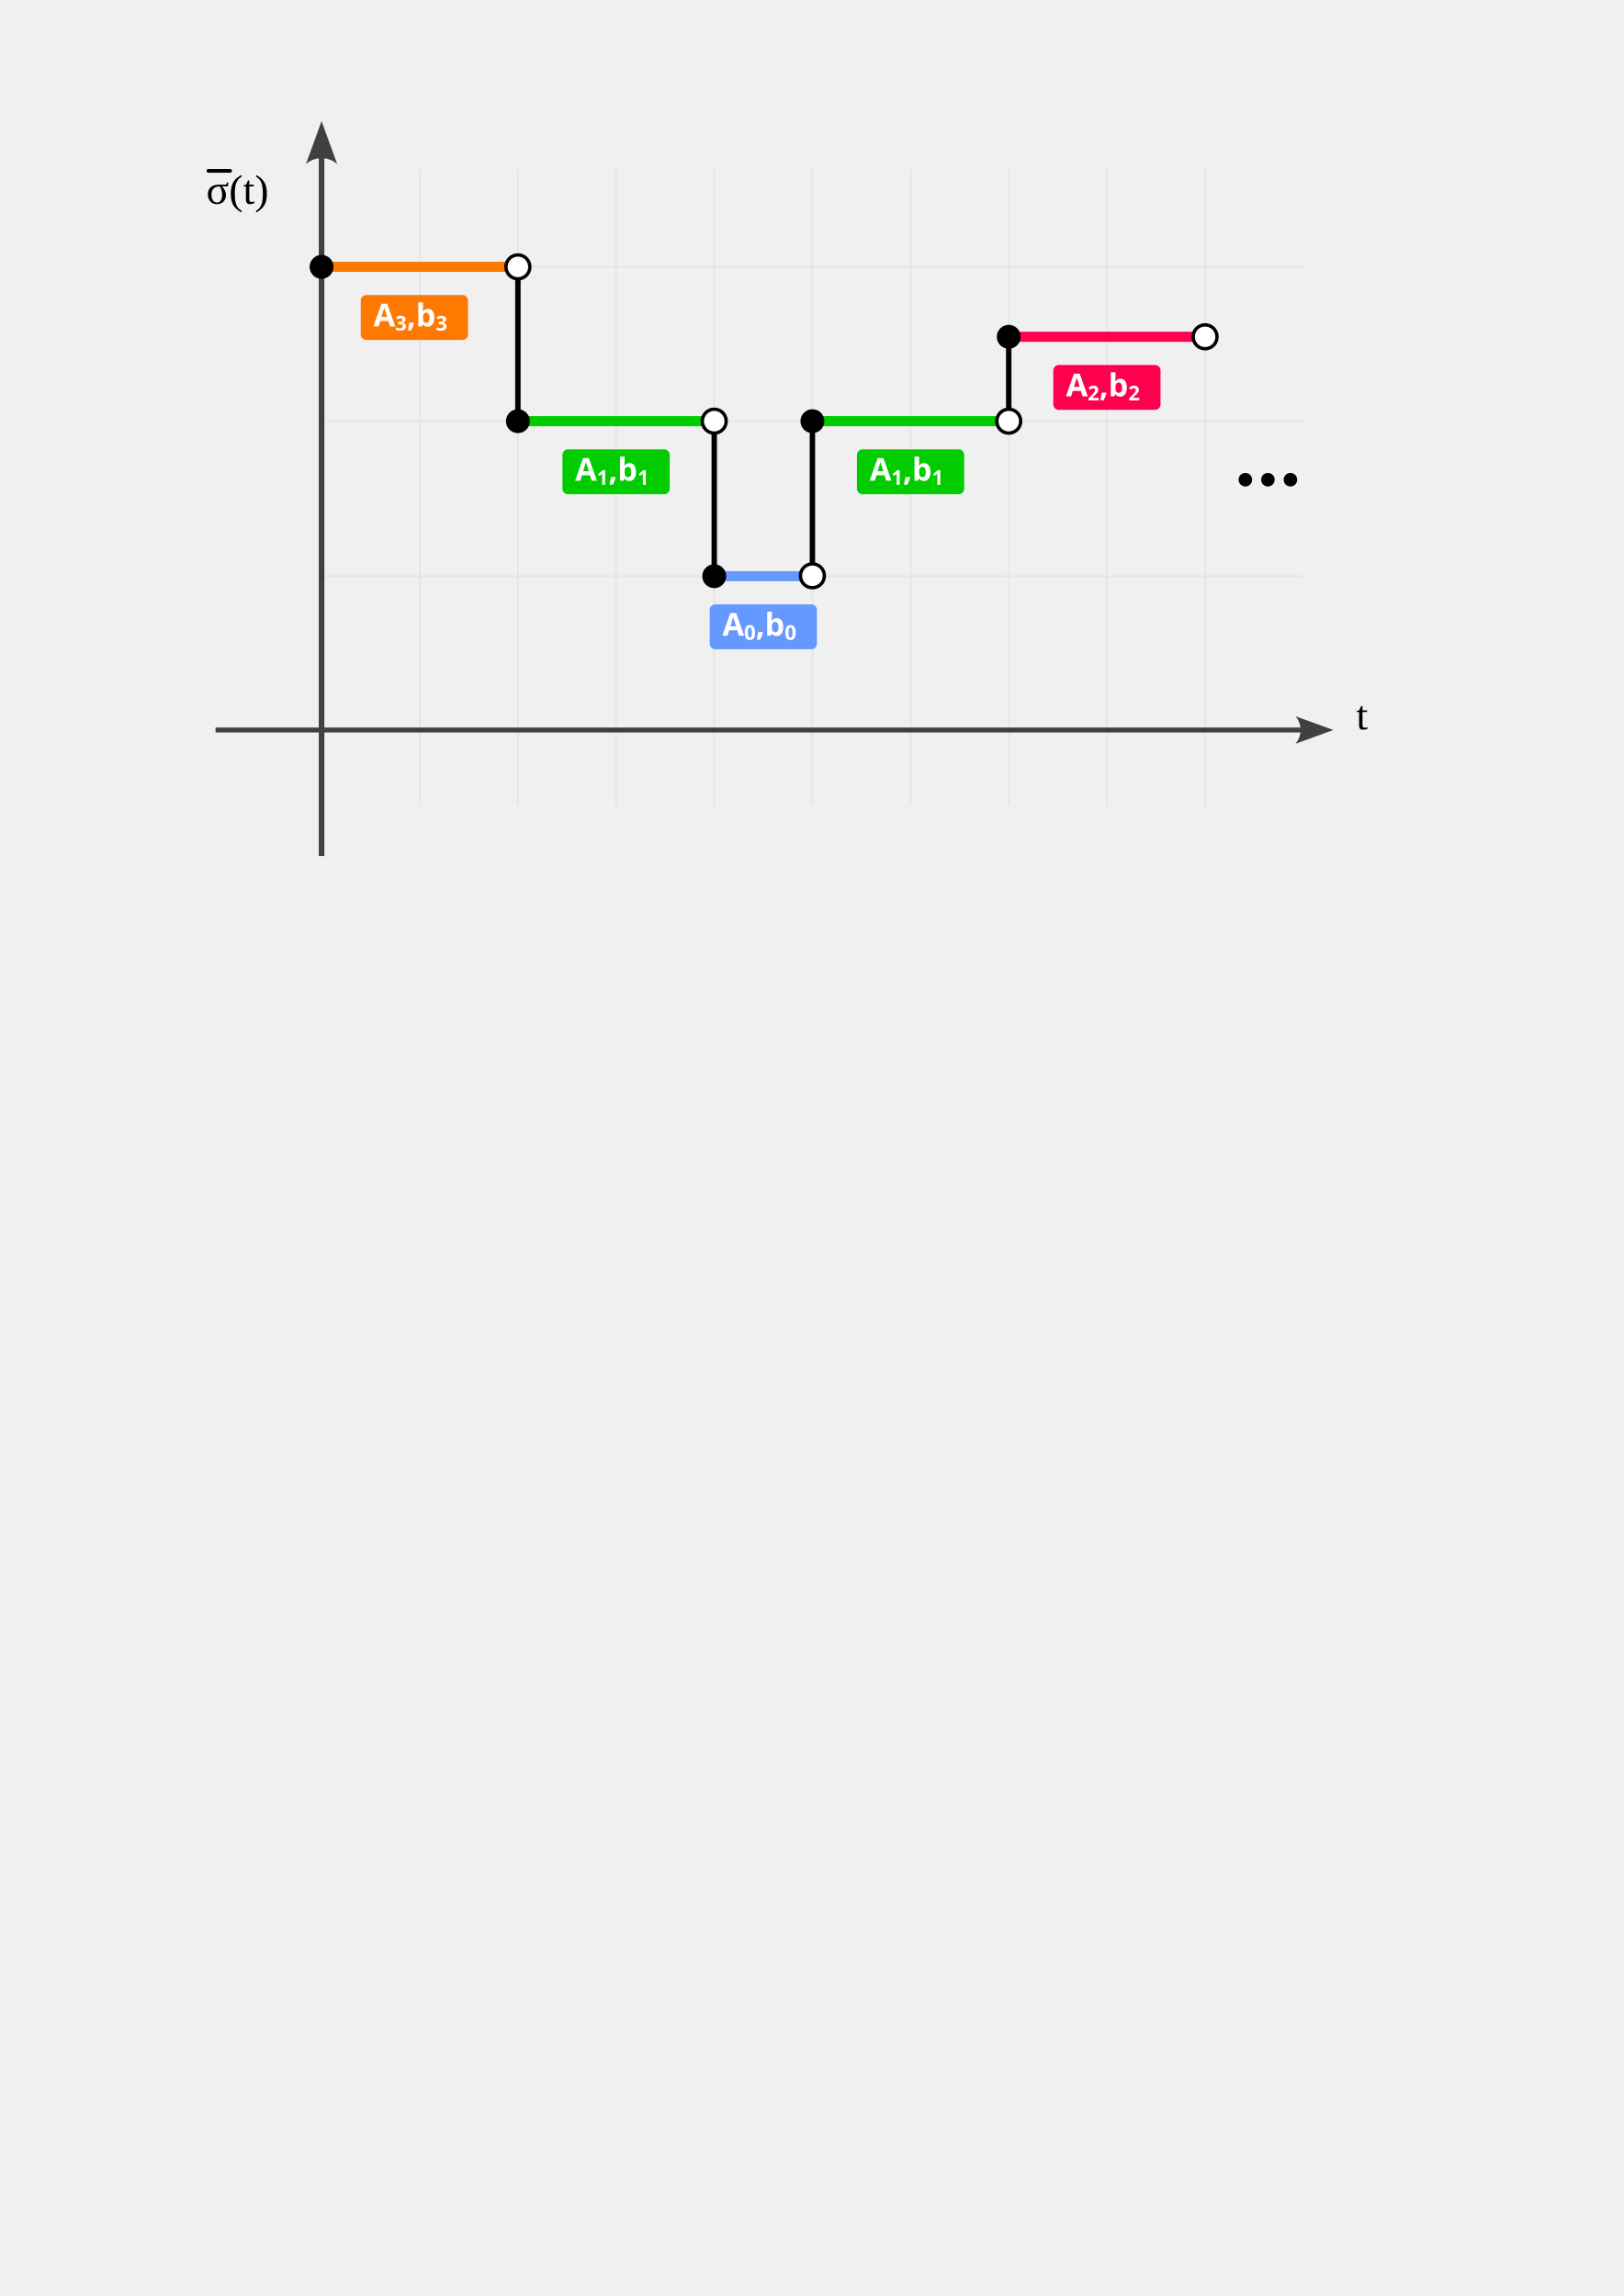
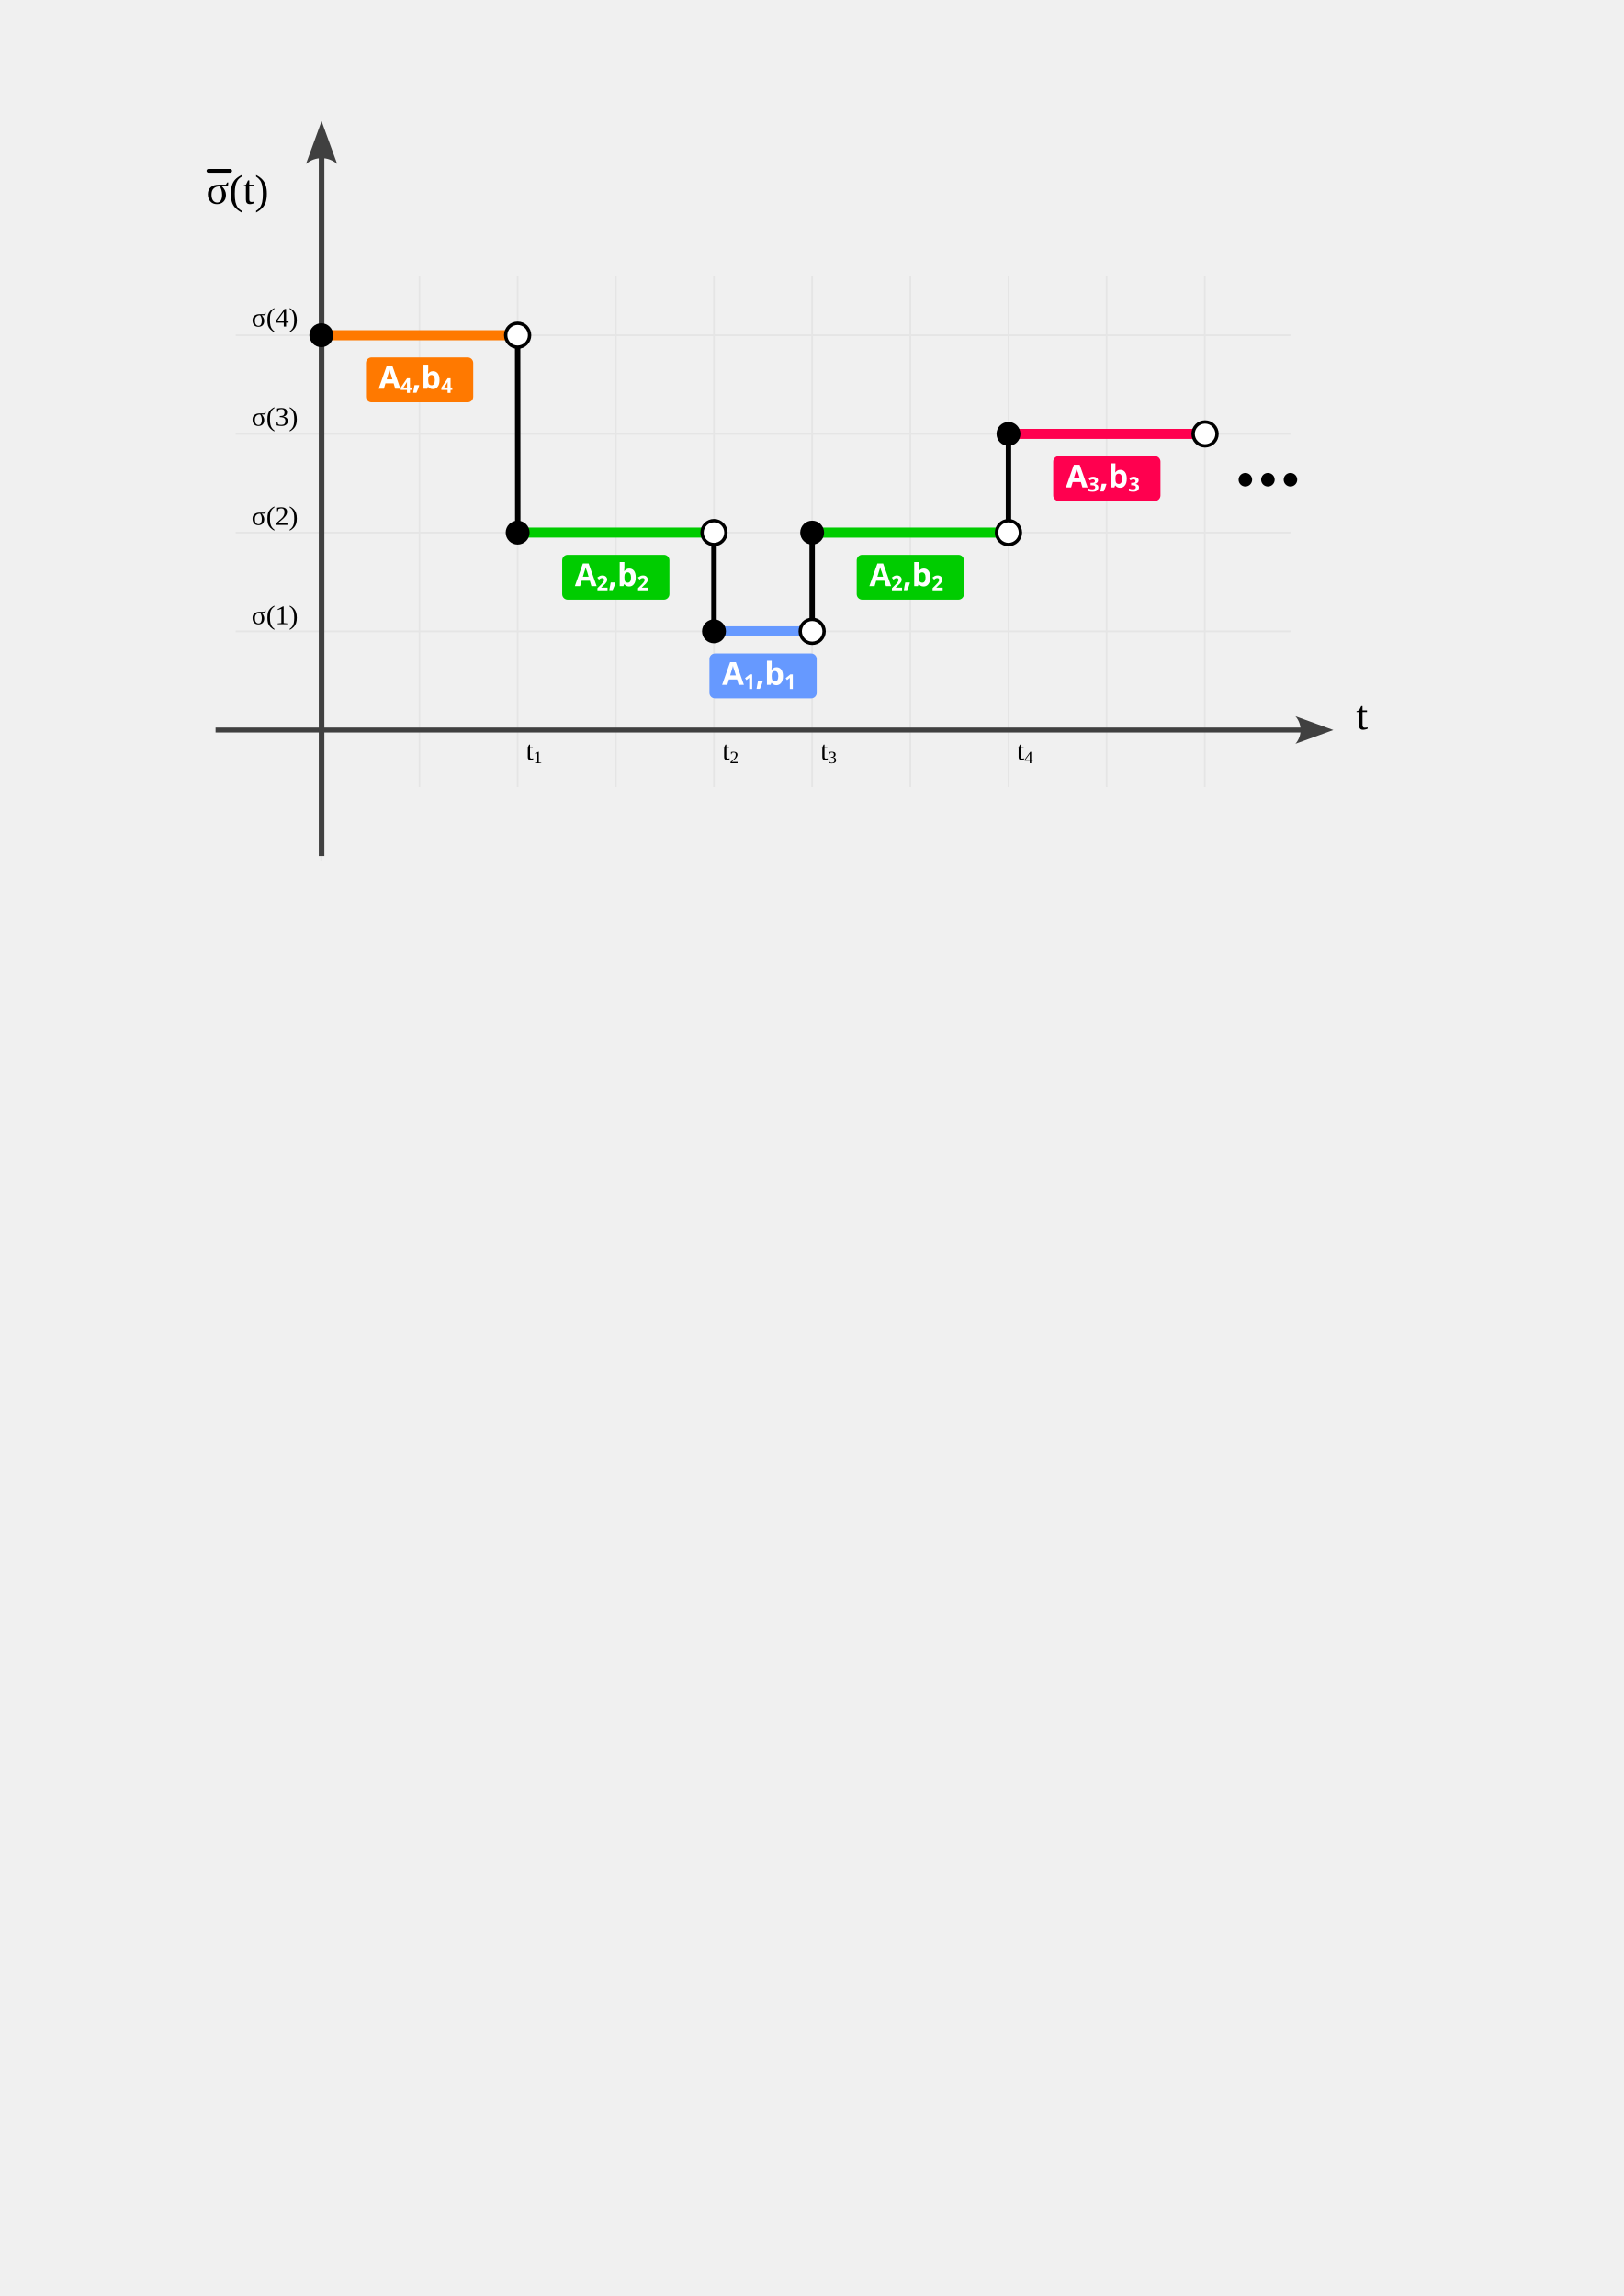
<svg xmlns="http://www.w3.org/2000/svg" width="210mm" height="297mm" viewBox="0 0 210 297" version="1.1" id="svg5" xml:space="preserve">
  <defs id="defs2">
    <marker style="overflow:visible" id="Arrow2" refX="0" refY="0" orient="auto-start-reverse" markerWidth="7.7" markerHeight="5.6" viewBox="0 0 7.7 5.6" preserveAspectRatio="xMidYMid">
      <path transform="scale(0.7)" d="M -2,-4 9,0 -2,4 c 2,-2.33 2,-5.66 0,-8 z" style="fill:context-stroke;fill-rule:evenodd;stroke:none" id="arrow2L" />
    </marker>
  </defs>
  <g id="layer1" style="display:inline" />
  <g id="layer2" style="display:inline" />
  <g id="layer3">
-     <g id="g25721" transform="matrix(1.304647,0,0,1.304647,-6.405486,-4.770867)">
-       <path style="fill:#bfbfbf;fill-opacity:0.404;stroke:#e5e5e5;stroke-width:0.176;stroke-dasharray:none;stroke-opacity:1" d="M 124.373,20.412 V 83.529" id="path5891" />
-       <path style="fill:#bfbfbf;fill-opacity:0.404;stroke:#e5e5e5;stroke-width:0.176;stroke-dasharray:none;stroke-opacity:1" d="M 104.91,20.412 V 83.529" id="path5887" />
-       <path style="fill:#bfbfbf;fill-opacity:0.404;stroke:#e5e5e5;stroke-width:0.176;stroke-dasharray:none;stroke-opacity:1" d="m 95.178,20.412 c 0,3.434 0,63.117 0,63.117" id="path5885" />
-       <path style="fill:#bfbfbf;fill-opacity:0.404;stroke:#e5e5e5;stroke-width:0.176;stroke-dasharray:none;stroke-opacity:1" d="M 85.446,20.412 V 83.529" id="path5883" />
-       <path style="fill:#bfbfbf;fill-opacity:0.404;stroke:#e5e5e5;stroke-width:0.176;stroke-dasharray:none;stroke-opacity:1" d="M 65.983,20.412 V 83.529" id="path5879" />
-       <path style="fill:#bfbfbf;fill-opacity:0.404;stroke:#e5e5e5;stroke-width:0.176;stroke-dasharray:none;stroke-opacity:1" d="M 46.52,20.412 V 83.529" id="path5877" />
-       <path style="fill:#bfbfbf;fill-opacity:0.404;stroke:#e5e5e5;stroke-width:0.176;stroke-dasharray:none;stroke-opacity:1" d="M 114.641,20.412 V 83.529" id="path5889" />
-       <path style="fill:#bfbfbf;fill-opacity:0.404;stroke:#e5e5e5;stroke-width:0.168;stroke-dasharray:none;stroke-opacity:1" d="M 36.788,45.415 H 134.014" id="path6353" />
-       <path style="fill:#bfbfbf;fill-opacity:0.404;stroke:#e5e5e5;stroke-width:0.176;stroke-dasharray:none;stroke-opacity:1" d="m 56.251,20.412 1e-5,63.117" id="path2526" />
-       <path style="fill:#bfbfbf;fill-opacity:0.404;stroke:#e5e5e5;stroke-width:0.176;stroke-dasharray:none;stroke-opacity:1" d="m 75.715,20.412 10e-6,63.117" id="path5881" />
-       <path style="fill:#bfbfbf;fill-opacity:0.404;stroke:#e5e5e5;stroke-width:0.168;stroke-dasharray:none;stroke-opacity:1" d="M 36.788,30.117 H 134.014" id="path6351" />
-       <path style="fill:#bfbfbf;fill-opacity:0.404;stroke:#e5e5e5;stroke-width:0.168;stroke-dasharray:none;stroke-opacity:1" d="M 36.788,60.785 H 134.014" id="path6355" />
+     <g id="g96" transform="translate(170.9868,-18.2229)">
+       <path style="fill:#bfbfbf;fill-opacity:0.404;stroke:#e5e5e5;stroke-width:0.218;stroke-dasharray:none;stroke-opacity:1" d="M -27.859,53.972 V 120.034" id="path1" />
+       <path style="fill:#bfbfbf;fill-opacity:0.404;stroke:#e5e5e5;stroke-width:0.218;stroke-dasharray:none;stroke-opacity:1" d="M -53.252,53.972 V 120.034" id="path2" />
+       <path style="fill:#bfbfbf;fill-opacity:0.404;stroke:#e5e5e5;stroke-width:0.218;stroke-dasharray:none;stroke-opacity:1" d="M -65.948,53.972 V 120.034" id="path3" />
+       <path style="fill:#bfbfbf;fill-opacity:0.404;stroke:#e5e5e5;stroke-width:0.218;stroke-dasharray:none;stroke-opacity:1" d="M -78.645,53.972 V 120.034" id="path10" />
+       <path style="fill:#bfbfbf;fill-opacity:0.404;stroke:#e5e5e5;stroke-width:0.218;stroke-dasharray:none;stroke-opacity:1" d="M -104.037,53.972 V 120.034" id="path11" />
+       <path style="fill:#bfbfbf;fill-opacity:0.404;stroke:#e5e5e5;stroke-width:0.229;stroke-dasharray:none;stroke-opacity:1" d="m -129.43,47.214 v 82.345" id="path12" />
+       <path style="fill:#bfbfbf;fill-opacity:0.404;stroke:#e5e5e5;stroke-width:0.218;stroke-dasharray:none;stroke-opacity:1" d="M -40.555,53.972 V 120.034" id="path13" />
+       <path style="fill:#bfbfbf;fill-opacity:0.404;stroke:#e5e5e5;stroke-width:0.231;stroke-dasharray:none;stroke-opacity:1" d="M -140.504,87.119 H -4.089" id="path14" />
+       <path style="fill:#bfbfbf;fill-opacity:0.404;stroke:#e5e5e5;stroke-width:0.218;stroke-dasharray:none;stroke-opacity:1" d="m -116.734,53.972 2e-5,66.062" id="path15" />
+       <path style="fill:#bfbfbf;fill-opacity:0.404;stroke:#e5e5e5;stroke-width:0.218;stroke-dasharray:none;stroke-opacity:1" d="m -91.341,53.972 1.3e-5,66.062" id="path16" />
+       <path style="fill:#bfbfbf;fill-opacity:0.404;stroke:#e5e5e5;stroke-width:0.218;stroke-dasharray:none;stroke-opacity:1" d="m -140.504,74.352 136.414,2e-6" id="path17" />
+       <path style="fill:#bfbfbf;fill-opacity:0.404;stroke:#e5e5e5;stroke-width:0.231;stroke-dasharray:none;stroke-opacity:1" d="M -140.504,99.886 H -4.089" id="path18" />
+       <path style="fill:#bfbfbf;fill-opacity:0.404;stroke:#e5e5e5;stroke-width:0.231;stroke-dasharray:none;stroke-opacity:1" d="M -140.504,61.586 H -4.089" id="path20" />
+       <path style="fill:#bfbfbf;fill-opacity:0.404;stroke:#e5e5e5;stroke-width:0.219;stroke-dasharray:none;stroke-opacity:1" d="M -142.127,112.653 H -15.281" id="path96" />
+       <path style="fill:#bfbfbf;fill-opacity:0.404;stroke:#e5e5e5;stroke-width:0.218;stroke-dasharray:none;stroke-opacity:1" d="M -15.161,53.972 V 120.034" id="path130" />
    </g>
    <path style="display:inline;fill:#ff6600;stroke:#404040;stroke-width:0.637;stroke-dasharray:none;marker-end:url(#Arrow2)" d="M 27.878,94.43 H 168.436" id="path369" />
    <path style="fill:#bfbfbf;fill-opacity:0.404;stroke:#e5e5e5;stroke-width:0.236;stroke-dasharray:none;stroke-opacity:1" d="m 41.59,21.86 1.3e-5,87.213" id="path5901" />
    <path style="display:inline;fill:#ff6600;stroke:#404040;stroke-width:0.721;stroke-dasharray:none;marker-end:url(#Arrow2)" d="M 41.59,110.73 V 20.204" id="path1363" />
    <g id="g1" transform="matrix(0.9574472,0,0,0.9574472,5.093166,9.538189)">
      <text xml:space="preserve" style="font-size:5.644px;fill:#000000;stroke:none;stroke-width:1.5;stroke-dasharray:none;stroke-dashoffset:0" x="22.332" y="17.717" id="text10500" transform="scale(1.009206,0.9908778)">
        <tspan id="tspan10498" style="font-size:5.644px;fill:#000000;stroke-width:1.5" x="22.332" y="17.717">σ(t)</tspan>
      </text>
      <path style="fill:#6699ff;fill-opacity:1;stroke:#000000;stroke-width:0.5;stroke-linecap:round;stroke-linejoin:round;stroke-dasharray:none;stroke-opacity:1" d="m 22.832,13.12 h 2.939" id="path1189" />
    </g>
-     <g id="g41" transform="matrix(1.443102,0,0,1.443102,-13.50736,-8.931171)">
+     <g id="g41" transform="matrix(1.443102,0,0,1.443102,-12.83354,-0.8641093)">
      <rect style="fill:#ff7900;fill-opacity:1;stroke:none;stroke-width:1.117;stroke-linejoin:round;stroke-opacity:1" id="rect22" width="9.612" height="4.02" x="41.693" y="32.638" ry="0.495" />
      <text xml:space="preserve" style="font-style:normal;font-variant:normal;font-weight:bold;font-stretch:normal;font-size:2.822px;font-family:monospace;-inkscape-font-specification:'monospace Bold';text-align:justify;fill:#ffffff;stroke:none;stroke-width:1.001;stroke-linejoin:round;stroke-opacity:1" x="42.828" y="35.448" id="text17">
-         <tspan id="tspan17" style="font-style:normal;font-variant:normal;font-weight:bold;font-stretch:normal;font-family:'FiraCode Nerd Font';-inkscape-font-specification:'FiraCode Nerd Font Bold';fill:#ffffff;stroke:none;stroke-width:1.001" x="42.828" y="35.448">A<tspan style="font-style:normal;font-variant:normal;font-weight:bold;font-stretch:normal;font-size:65%;font-family:'FiraCode Nerd Font';-inkscape-font-specification:'FiraCode Nerd Font Bold';baseline-shift:sub;fill:#ffffff" id="tspan22">3</tspan>,b<tspan style="font-style:normal;font-variant:normal;font-weight:bold;font-stretch:normal;font-size:65%;font-family:'FiraCode Nerd Font';-inkscape-font-specification:'FiraCode Nerd Font Bold';baseline-shift:sub;fill:#ffffff" id="tspan18">3</tspan>
+         <tspan id="tspan17" style="font-style:normal;font-variant:normal;font-weight:bold;font-stretch:normal;font-family:'FiraCode Nerd Font';-inkscape-font-specification:'FiraCode Nerd Font Bold';fill:#ffffff;stroke:none;stroke-width:1.001" x="42.828" y="35.448">A<tspan style="font-style:normal;font-variant:normal;font-weight:bold;font-stretch:normal;font-size:65%;font-family:'FiraCode Nerd Font';-inkscape-font-specification:'FiraCode Nerd Font Bold';baseline-shift:sub;fill:#ffffff" id="tspan22">4</tspan>,b<tspan style="font-style:normal;font-variant:normal;font-weight:bold;font-stretch:normal;font-size:65%;font-family:'FiraCode Nerd Font';-inkscape-font-specification:'FiraCode Nerd Font Bold';baseline-shift:sub;fill:#ffffff" id="tspan18">4</tspan>
        </tspan>
      </text>
    </g>
    <g id="g34" transform="matrix(1.304647,0,0,1.304647,-13.91914,-104.0124)">
-       <path style="fill:#ffffff;stroke:#ff7900;stroke-width:1.001;stroke-linejoin:round;stroke-opacity:1" d="m 42.547,106.185 19.463,-1e-5" id="path4" />
-       <path style="fill:#ffffff;stroke:#00cc00;stroke-width:1.001;stroke-linejoin:round" d="m 62.01,121.483 19.463,-4.8e-4" id="path5" />
-       <path style="fill:#ffffff;stroke:#6699ff;stroke-width:1.001;stroke-linejoin:round" d="m 81.474,136.853 h 9.732" id="path6" />
-       <path style="fill:#00cc00;fill-opacity:1;stroke:#00cc00;stroke-width:1.001;stroke-linejoin:round;stroke-opacity:1" d="m 91.205,121.483 19.463,1e-5" id="path7" />
-       <path style="fill:#ffffff;stroke:#ff004f;stroke-width:1.001;stroke-linejoin:round;stroke-opacity:1" d="m 110.669,113.118 h 19.463" id="path8" />
-       <circle style="fill:#000000;stroke:none;stroke-width:0.334;stroke-linejoin:round;stroke-opacity:1" id="path9" cx="42.547" cy="106.185" r="1.185" />
-       <circle style="fill:#000000;stroke:none;stroke-width:0.334;stroke-linejoin:round;stroke-opacity:1" id="circle10" cx="62.01" cy="121.483" r="1.185" />
-       <circle style="fill:#000000;stroke:none;stroke-width:0.334;stroke-linejoin:round;stroke-opacity:1" id="circle12" cx="91.205" cy="121.483" r="1.185" />
-       <circle style="fill:#000000;stroke:none;stroke-width:0.334;stroke-linejoin:round;stroke-opacity:1" id="circle16" cx="110.669" cy="113.118" r="1.185" />
-       <circle style="fill:#000000;stroke:none;stroke-width:0.334;stroke-linejoin:round;stroke-opacity:1" id="circle28" cx="81.474" cy="136.853" r="1.185" />
-       <path style="fill:#ffffff;stroke:#000000;stroke-width:0.537;stroke-linejoin:round;stroke-opacity:1;stroke-dasharray:none" d="M 62.01,121.483 V 106.186" id="path31" />
-       <path style="fill:#ffffff;stroke:#000000;stroke-width:0.537;stroke-linejoin:round;stroke-dasharray:none" d="m 81.474,136.853 4e-6,-15.37" id="path32" />
-       <path style="fill:#ffffff;stroke:#000000;stroke-width:0.537;stroke-linejoin:round;stroke-dasharray:none" d="m 91.205,121.483 2e-6,15.37" id="path33" />
-       <path style="fill:#ffffff;stroke:#000000;stroke-width:0.537;stroke-linejoin:round;stroke-dasharray:none;stroke-opacity:1" d="m 110.669,113.118 0,8.366" id="path34" />
-       <circle style="fill:#ffffff;stroke:#000000;stroke-width:0.334;stroke-linejoin:round;stroke-opacity:1" id="circle9" cx="62.01" cy="106.185" r="1.185" />
-       <circle style="fill:#ffffff;stroke:#000000;stroke-width:0.334;stroke-linejoin:round;stroke-opacity:1" id="circle11" cx="81.474" cy="121.483" r="1.185" />
-       <circle style="fill:#ffffff;stroke:#000000;stroke-width:0.334;stroke-linejoin:round;stroke-opacity:1" id="circle14" cx="91.205" cy="136.813" r="1.185" />
-       <circle style="fill:#ffffff;stroke:#000000;stroke-width:0.334;stroke-linejoin:round;stroke-opacity:1" id="circle15" cx="110.669" cy="121.483" r="1.185" />
-       <circle style="fill:#ffffff;stroke:#000000;stroke-width:0.334;stroke-linejoin:round;stroke-opacity:1" id="circle17" cx="130.132" cy="113.118" r="1.185" />
+       <path style="fill:#ffffff;stroke:#ff7900;stroke-width:1.001;stroke-linejoin:round;stroke-opacity:1" d="m 42.547,112.962 19.438,0.003" id="path4" />
+       <path style="fill:#ffffff;stroke:#00cc00;stroke-width:1.001;stroke-linejoin:round" d="m 61.985,132.533 19.463,-4.8e-4" id="path5" />
+       <path style="fill:#ffffff;stroke:#6699ff;stroke-width:1.001;stroke-linejoin:round" d="m 81.448,142.319 9.732,0" id="path6" />
+       <path style="fill:#00cc00;fill-opacity:1;stroke:#00cc00;stroke-width:1.001;stroke-linejoin:round;stroke-opacity:1" d="m 91.18,132.533 19.463,0" id="path7" />
+       <path style="fill:#ffffff;stroke:#ff004f;stroke-width:1.001;stroke-linejoin:round;stroke-opacity:1" d="m 110.656,122.747 19.476,0" id="path8" />
+       <circle style="fill:#000000;stroke:none;stroke-width:0.334;stroke-linejoin:round;stroke-opacity:1" id="path9" cx="42.522" cy="112.962" r="1.185" />
+       <circle style="fill:#000000;stroke:none;stroke-width:0.334;stroke-linejoin:round;stroke-opacity:1" id="circle10" cx="61.985" cy="132.533" r="1.185" />
+       <circle style="fill:#000000;stroke:none;stroke-width:0.334;stroke-linejoin:round;stroke-opacity:1" id="circle12" cx="91.18" cy="132.533" r="1.185" />
+       <circle style="fill:#000000;stroke:none;stroke-width:0.334;stroke-linejoin:round;stroke-opacity:1" id="circle16" cx="110.643" cy="122.747" r="1.185" />
+       <circle style="fill:#000000;stroke:none;stroke-width:0.334;stroke-linejoin:round;stroke-opacity:1" id="circle28" cx="81.448" cy="142.319" r="1.185" />
+       <path style="fill:#ffffff;stroke:#000000;stroke-width:0.537;stroke-linejoin:round;stroke-dasharray:none;stroke-opacity:1" d="m 61.998,132.533 -0.013,-19.571" id="path31" />
+       <path style="fill:#ffffff;stroke:#000000;stroke-width:0.537;stroke-linejoin:round;stroke-dasharray:none" d="m 81.448,142.319 0,-9.786" id="path32" />
+       <path style="fill:#ffffff;stroke:#000000;stroke-width:0.537;stroke-linejoin:round;stroke-dasharray:none" d="m 91.18,132.533 -2e-6,9.786" id="path33" />
+       <path style="fill:#ffffff;stroke:#000000;stroke-width:0.537;stroke-linejoin:round;stroke-dasharray:none;stroke-opacity:1" d="m 110.643,122.747 -1e-5,9.786" id="path34" />
+       <circle style="fill:#ffffff;stroke:#000000;stroke-width:0.334;stroke-linejoin:round;stroke-opacity:1" id="circle9" cx="61.985" cy="112.962" r="1.185" />
+       <circle style="fill:#ffffff;stroke:#000000;stroke-width:0.334;stroke-linejoin:round;stroke-opacity:1" id="circle11" cx="81.448" cy="132.533" r="1.185" />
+       <circle style="fill:#ffffff;stroke:#000000;stroke-width:0.334;stroke-linejoin:round;stroke-opacity:1" id="circle14" cx="91.18" cy="142.319" r="1.185" />
+       <circle style="fill:#ffffff;stroke:#000000;stroke-width:0.334;stroke-linejoin:round;stroke-opacity:1" id="circle15" cx="110.643" cy="132.533" r="1.185" />
+       <circle style="fill:#ffffff;stroke:#000000;stroke-width:0.334;stroke-linejoin:round;stroke-opacity:1" id="circle17" cx="130.132" cy="122.747" r="1.185" />
    </g>
    <circle style="fill:#000000;stroke:none;stroke-width:0.247;stroke-linejoin:round;stroke-opacity:1" id="circle17-1" cx="161.069" cy="62.053" r="0.876" />
    <circle style="fill:#000000;stroke:none;stroke-width:0.247;stroke-linejoin:round;stroke-opacity:1" id="circle46" cx="163.983" cy="62.053" r="0.876" />
    <circle style="fill:#000000;stroke:none;stroke-width:0.247;stroke-linejoin:round;stroke-opacity:1" id="circle47" cx="166.898" cy="62.053" r="0.876" />
-     <g id="g49" transform="matrix(1.443102,0,0,1.443102,12.5758,11.0278)">
+     <g id="g49" transform="matrix(1.443102,0,0,1.443102,12.5427,24.66723)">
      <rect style="fill:#00cc00;fill-opacity:1;stroke:none;stroke-width:1.117;stroke-linejoin:round;stroke-opacity:1" id="rect47" width="9.612" height="4.02" x="41.693" y="32.638" ry="0.495" />
      <text xml:space="preserve" style="font-style:normal;font-variant:normal;font-weight:bold;font-stretch:normal;font-size:2.822px;font-family:monospace;-inkscape-font-specification:'monospace Bold';text-align:justify;fill:#ffffff;stroke:none;stroke-width:1.001;stroke-linejoin:round;stroke-opacity:1" x="42.828" y="35.448" id="text49">
-         <tspan id="tspan49" style="font-style:normal;font-variant:normal;font-weight:bold;font-stretch:normal;font-family:'FiraCode Nerd Font';-inkscape-font-specification:'FiraCode Nerd Font Bold';fill:#ffffff;stroke:none;stroke-width:1.001" x="42.828" y="35.448">A<tspan style="font-size:65%;baseline-shift:sub" id="tspan60">1</tspan>,b<tspan style="font-size:65%;baseline-shift:sub" id="tspan59">1</tspan>
+         <tspan id="tspan49" style="font-style:normal;font-variant:normal;font-weight:bold;font-stretch:normal;font-family:'FiraCode Nerd Font';-inkscape-font-specification:'FiraCode Nerd Font Bold';fill:#ffffff;stroke:none;stroke-width:1.001" x="42.828" y="35.448">A<tspan style="font-size:65%;baseline-shift:sub" id="tspan60">2</tspan>,b<tspan style="font-size:65%;baseline-shift:sub" id="tspan59">2</tspan>
        </tspan>
      </text>
    </g>
-     <g id="g52" transform="matrix(1.443102,0,0,1.443102,31.62039,31.08015)">
+     <g id="g52" transform="matrix(1.443102,0,0,1.443102,31.58729,37.43434)">
      <rect style="fill:#6699ff;fill-opacity:1;stroke:none;stroke-width:1.117;stroke-linejoin:round;stroke-opacity:1" id="rect49" width="9.612" height="4.02" x="41.693" y="32.638" ry="0.495" />
      <text xml:space="preserve" style="font-style:normal;font-variant:normal;font-weight:bold;font-stretch:normal;font-size:2.822px;font-family:monospace;-inkscape-font-specification:'monospace Bold';text-align:justify;fill:#ffffff;stroke:none;stroke-width:1.001;stroke-linejoin:round;stroke-opacity:1" x="42.828" y="35.448" id="text52">
-         <tspan id="tspan52" style="font-style:normal;font-variant:normal;font-weight:bold;font-stretch:normal;font-family:'FiraCode Nerd Font';-inkscape-font-specification:'FiraCode Nerd Font Bold';fill:#ffffff;stroke:none;stroke-width:1.001" x="42.828" y="35.448">A<tspan style="font-size:65%;baseline-shift:sub" id="tspan61">0</tspan>,b<tspan style="font-size:65%;baseline-shift:sub" id="tspan62">0</tspan>
+         <tspan id="tspan52" style="font-style:normal;font-variant:normal;font-weight:bold;font-stretch:normal;font-family:'FiraCode Nerd Font';-inkscape-font-specification:'FiraCode Nerd Font Bold';fill:#ffffff;stroke:none;stroke-width:1.001" x="42.828" y="35.448">A<tspan style="font-size:65%;baseline-shift:sub" id="tspan61">1</tspan>,b<tspan style="font-size:65%;baseline-shift:sub" id="tspan62">1</tspan>
        </tspan>
      </text>
    </g>
-     <g id="g55" transform="matrix(1.443102,0,0,1.443102,50.66499,11.02779)">
+     <g id="g55" transform="matrix(1.443102,0,0,1.443102,50.63189,24.66754)">
      <rect style="fill:#00cc00;fill-opacity:1;stroke:none;stroke-width:1.117;stroke-linejoin:round;stroke-opacity:1" id="rect52" width="9.612" height="4.02" x="41.693" y="32.638" ry="0.495" />
      <text xml:space="preserve" style="font-style:normal;font-variant:normal;font-weight:bold;font-stretch:normal;font-size:2.822px;font-family:monospace;-inkscape-font-specification:'monospace Bold';text-align:justify;fill:#ffffff;stroke:none;stroke-width:1.001;stroke-linejoin:round;stroke-opacity:1" x="42.828" y="35.448" id="text55">
-         <tspan id="tspan55" style="font-style:normal;font-variant:normal;font-weight:bold;font-stretch:normal;font-family:'FiraCode Nerd Font';-inkscape-font-specification:'FiraCode Nerd Font Bold';fill:#ffffff;stroke:none;stroke-width:1.001" x="42.828" y="35.448">A<tspan style="font-size:65%;baseline-shift:sub" id="tspan63">1</tspan>,b<tspan style="font-style:normal;font-variant:normal;font-weight:bold;font-stretch:normal;font-size:65%;font-family:'FiraCode Nerd Font';-inkscape-font-specification:'FiraCode Nerd Font Bold';baseline-shift:sub;fill:#ffffff" id="tspan54">1</tspan>
+         <tspan id="tspan55" style="font-style:normal;font-variant:normal;font-weight:bold;font-stretch:normal;font-family:'FiraCode Nerd Font';-inkscape-font-specification:'FiraCode Nerd Font Bold';fill:#ffffff;stroke:none;stroke-width:1.001" x="42.828" y="35.448">A<tspan style="font-size:65%;baseline-shift:sub" id="tspan63">2</tspan>,b<tspan style="font-style:normal;font-variant:normal;font-weight:bold;font-stretch:normal;font-size:65%;font-family:'FiraCode Nerd Font';-inkscape-font-specification:'FiraCode Nerd Font Bold';baseline-shift:sub;fill:#ffffff" id="tspan54">2</tspan>
        </tspan>
      </text>
    </g>
-     <g id="g58" transform="matrix(1.443102,0,0,1.443102,76.05776,0.1138346)">
+     <g id="g58" transform="matrix(1.443102,0,0,1.443102,76.04954,11.90073)">
      <rect style="fill:#ff004f;fill-opacity:1;stroke:none;stroke-width:1.117;stroke-linejoin:round;stroke-opacity:1" id="rect55" width="9.612" height="4.02" x="41.693" y="32.638" ry="0.495" />
      <text xml:space="preserve" style="font-style:normal;font-variant:normal;font-weight:bold;font-stretch:normal;font-size:2.822px;font-family:monospace;-inkscape-font-specification:'monospace Bold';text-align:justify;fill:#ffffff;stroke:none;stroke-width:1.001;stroke-linejoin:round;stroke-opacity:1" x="42.828" y="35.448" id="text58">
-         <tspan id="tspan58" style="font-style:normal;font-variant:normal;font-weight:bold;font-stretch:normal;font-family:'FiraCode Nerd Font';-inkscape-font-specification:'FiraCode Nerd Font Bold';fill:#ffffff;stroke:none;stroke-width:1.001" x="42.828" y="35.448">A<tspan style="font-style:normal;font-variant:normal;font-weight:bold;font-stretch:normal;font-size:65%;font-family:'FiraCode Nerd Font';-inkscape-font-specification:'FiraCode Nerd Font Bold';baseline-shift:sub;fill:#ffffff" id="tspan56">2</tspan>,b<tspan style="font-style:normal;font-variant:normal;font-weight:bold;font-stretch:normal;font-size:65%;font-family:'FiraCode Nerd Font';-inkscape-font-specification:'FiraCode Nerd Font Bold';baseline-shift:sub;fill:#ffffff" id="tspan57">2</tspan>
+         <tspan id="tspan58" style="font-style:normal;font-variant:normal;font-weight:bold;font-stretch:normal;font-family:'FiraCode Nerd Font';-inkscape-font-specification:'FiraCode Nerd Font Bold';fill:#ffffff;stroke:none;stroke-width:1.001" x="42.828" y="35.448">A<tspan style="font-style:normal;font-variant:normal;font-weight:bold;font-stretch:normal;font-size:65%;font-family:'FiraCode Nerd Font';-inkscape-font-specification:'FiraCode Nerd Font Bold';baseline-shift:sub;fill:#ffffff" id="tspan56">3</tspan>,b<tspan style="font-style:normal;font-variant:normal;font-weight:bold;font-stretch:normal;font-size:65%;font-family:'FiraCode Nerd Font';-inkscape-font-specification:'FiraCode Nerd Font Bold';baseline-shift:sub;fill:#ffffff" id="tspan57">3</tspan>
        </tspan>
      </text>
    </g>
    <text xml:space="preserve" style="font-size:5.404px;fill:#000000;stroke:none;stroke-width:1.436;stroke-dasharray:none;stroke-dashoffset:0" x="173.797" y="95.219" id="text1" transform="scale(1.009206,0.9908778)">
      <tspan id="tspan1" style="font-size:5.404px;fill:#000000;stroke-width:1.436" x="173.797" y="95.219">t</tspan>
    </text>
+     <text xml:space="preserve" style="font-size:3.496px;fill:#000000;stroke:none;stroke-width:0.929;stroke-dasharray:none;stroke-dashoffset:0" x="32.221" y="81.474" id="text130" transform="scale(1.009206,0.9908778)">
+       <tspan id="tspan130" style="font-size:3.496px;fill:#000000;stroke-width:0.929" x="32.221" y="81.474">σ(1)</tspan>
+     </text>
+     <text xml:space="preserve" style="font-size:3.496px;fill:#000000;stroke:none;stroke-width:0.929;stroke-dasharray:none;stroke-dashoffset:0" x="32.221" y="68.528" id="text131" transform="scale(1.009206,0.9908778)">
+       <tspan id="tspan131" style="font-size:3.496px;fill:#000000;stroke-width:0.929" x="32.221" y="68.528">σ(2)</tspan>
+     </text>
+     <text xml:space="preserve" style="font-size:3.496px;fill:#000000;stroke:none;stroke-width:0.929;stroke-dasharray:none;stroke-dashoffset:0" x="32.221" y="55.582" id="text132" transform="scale(1.009206,0.9908778)">
+       <tspan id="tspan132" style="font-size:3.496px;fill:#000000;stroke-width:0.929" x="32.221" y="55.582">σ(3)</tspan>
+     </text>
+     <text xml:space="preserve" style="font-size:3.496px;fill:#000000;stroke:none;stroke-width:0.929;stroke-dasharray:none;stroke-dashoffset:0" x="32.221" y="42.636" id="text133" transform="scale(1.009206,0.9908778)">
+       <tspan id="tspan133" style="font-size:3.496px;fill:#000000;stroke-width:0.929" x="32.221" y="42.636">σ(4)</tspan>
+     </text>
+     <text xml:space="preserve" style="font-size:3.496px;fill:#000000;stroke:none;stroke-width:0.929;stroke-dasharray:none;stroke-dashoffset:0" x="67.39" y="99.175" id="text134" transform="scale(1.009206,0.9908778)">
+       <tspan id="tspan134" style="font-size:3.496px;fill:#000000;stroke-width:0.929" x="67.39" y="99.175">t<tspan style="font-size:65%;baseline-shift:sub" id="tspan135">1</tspan>
+       </tspan>
+     </text>
+     <text xml:space="preserve" style="font-size:3.496px;fill:#000000;stroke:none;stroke-width:0.929;stroke-dasharray:none;stroke-dashoffset:0" x="92.551" y="99.175" id="text139" transform="scale(1.009206,0.9908778)">
+       <tspan id="tspan139" style="font-size:3.496px;fill:#000000;stroke-width:0.929" x="92.551" y="99.175">t<tspan style="font-size:65%;baseline-shift:sub" id="tspan138">2</tspan>
+       </tspan>
+     </text>
+     <text xml:space="preserve" style="font-size:3.496px;fill:#000000;stroke:none;stroke-width:0.929;stroke-dasharray:none;stroke-dashoffset:0" x="130.293" y="99.175" id="text141" transform="scale(1.009206,0.9908778)">
+       <tspan id="tspan141" style="font-size:3.496px;fill:#000000;stroke-width:0.929" x="130.293" y="99.175">t<tspan style="font-size:65%;baseline-shift:sub" id="tspan140">4</tspan>
+       </tspan>
+     </text>
+     <text xml:space="preserve" style="font-size:3.496px;fill:#000000;stroke:none;stroke-width:0.929;stroke-dasharray:none;stroke-dashoffset:0" x="105.131" y="99.175" id="text143" transform="scale(1.009206,0.9908778)">
+       <tspan id="tspan143" style="font-size:3.496px;fill:#000000;stroke-width:0.929" x="105.131" y="99.175">t<tspan style="font-size:65%;baseline-shift:sub" id="tspan142">3</tspan>
+       </tspan>
+     </text>
  </g>
</svg>
